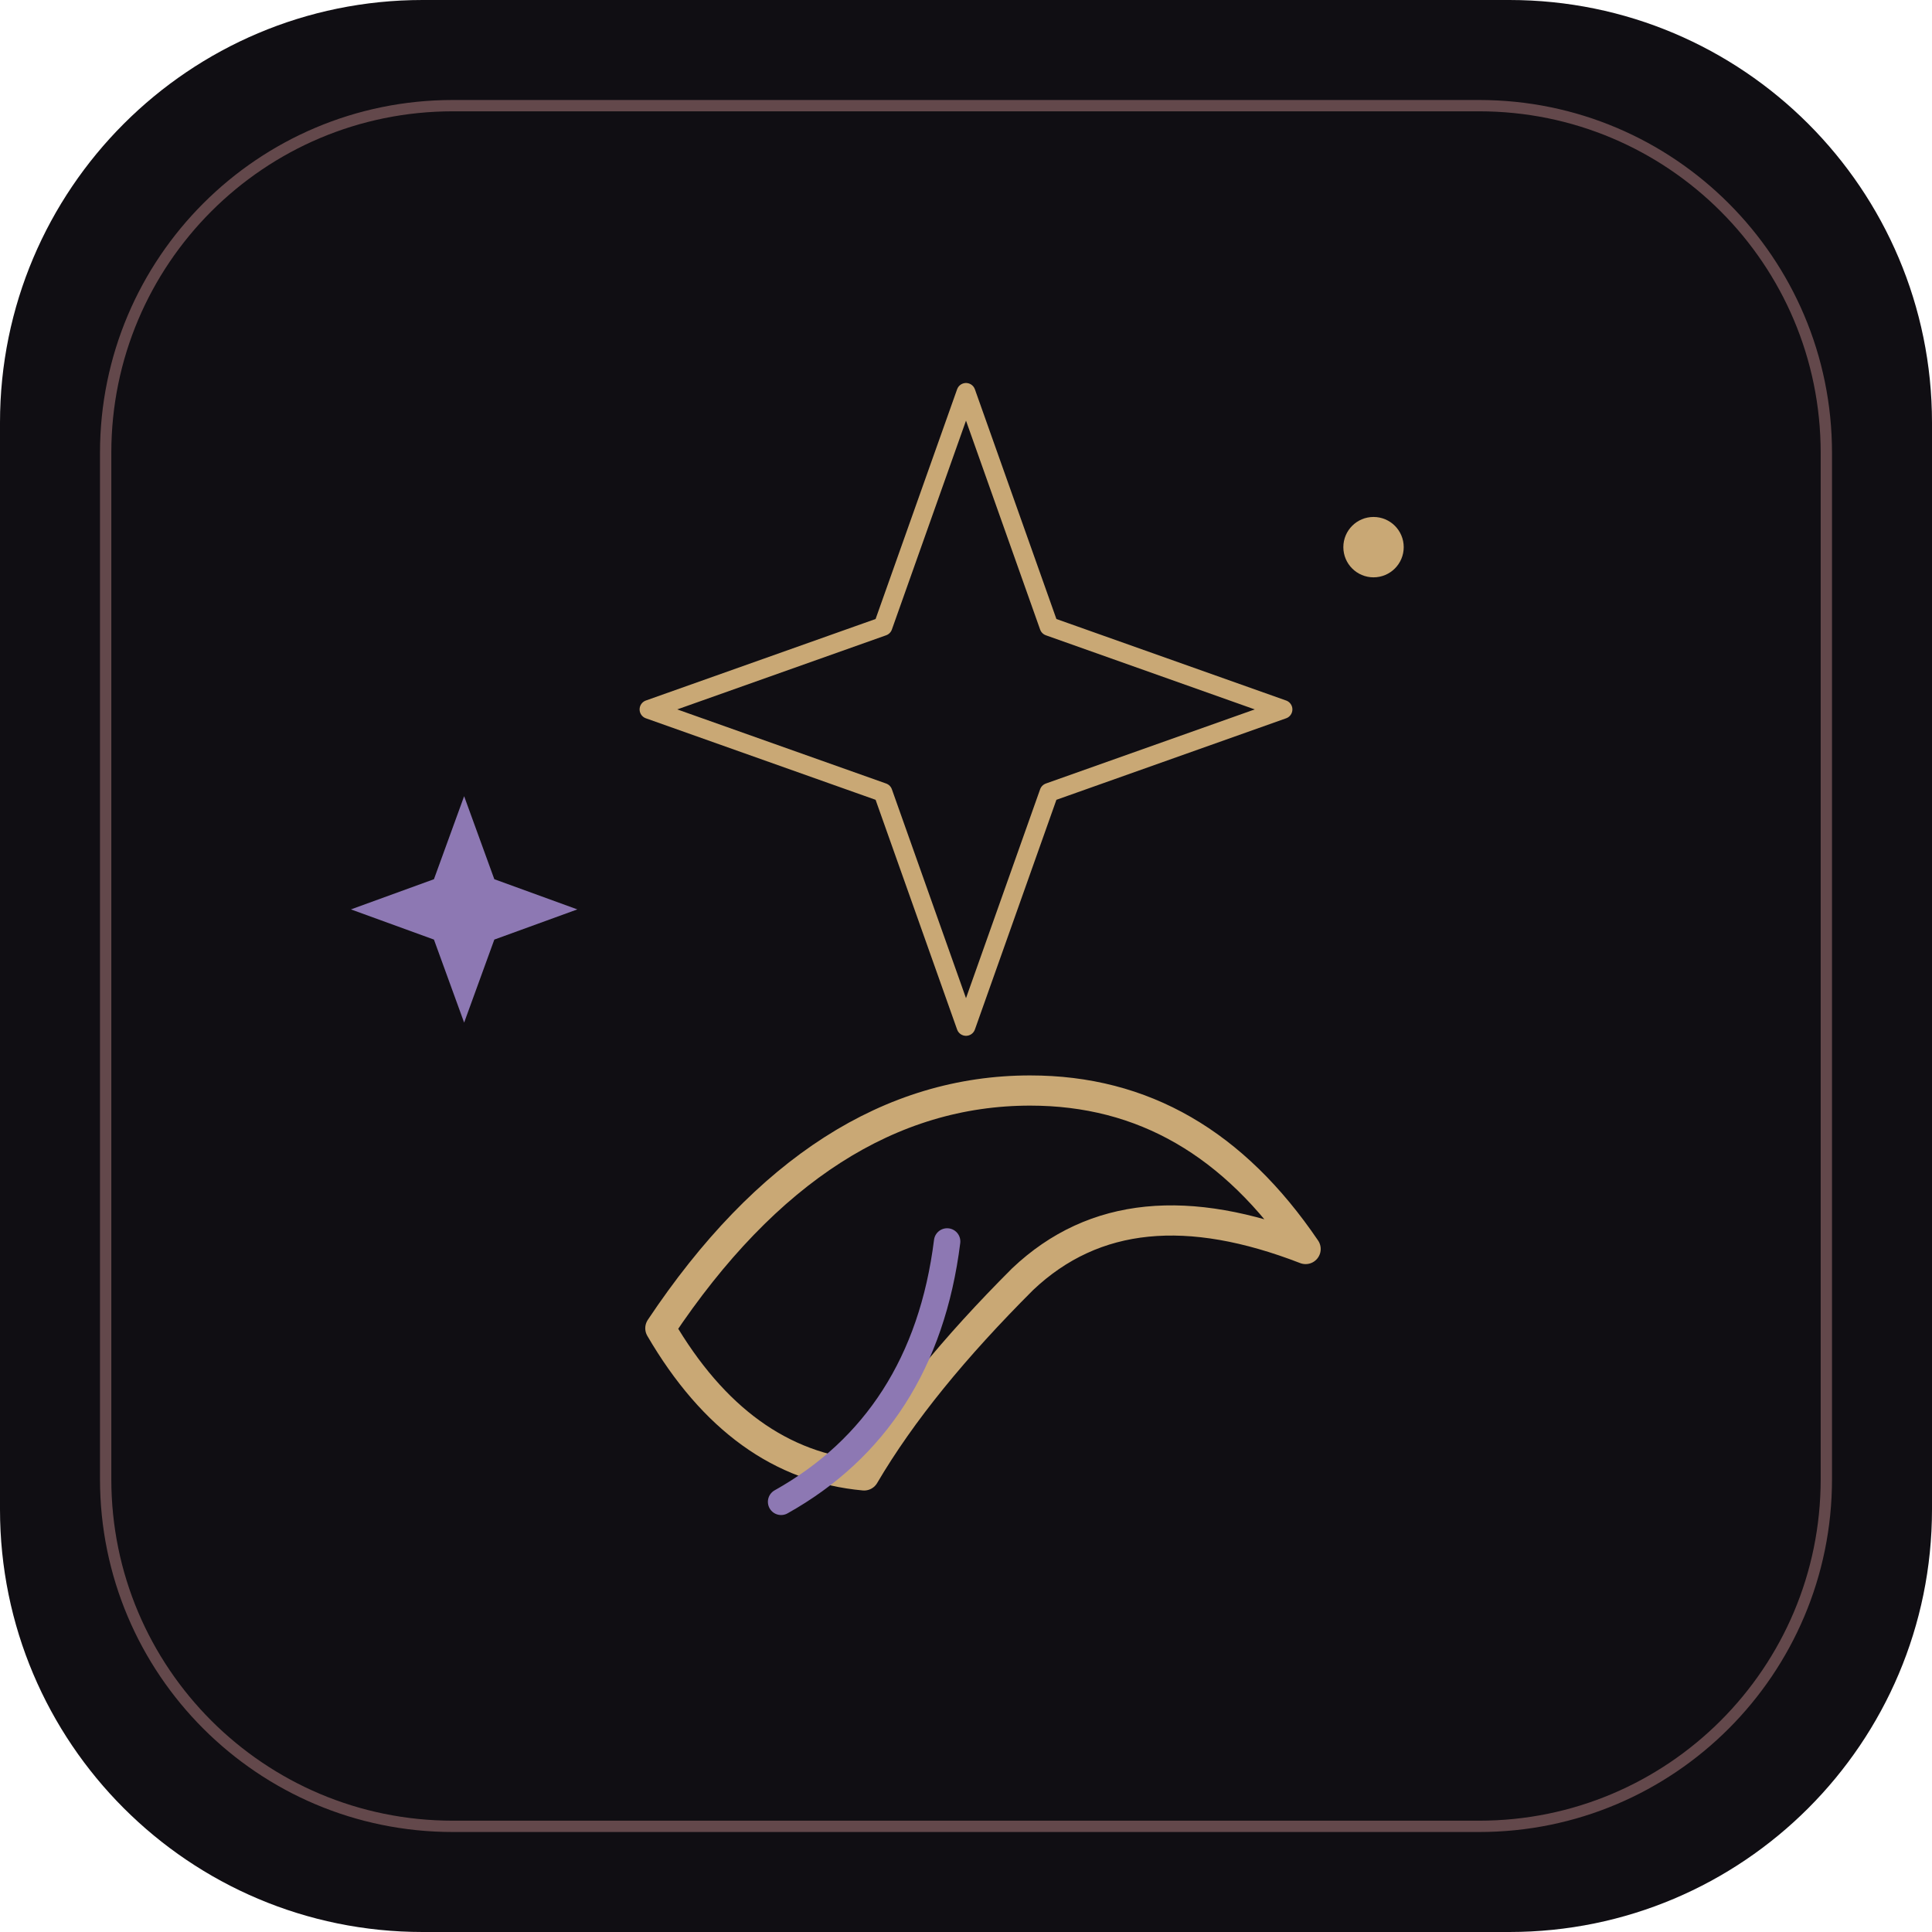
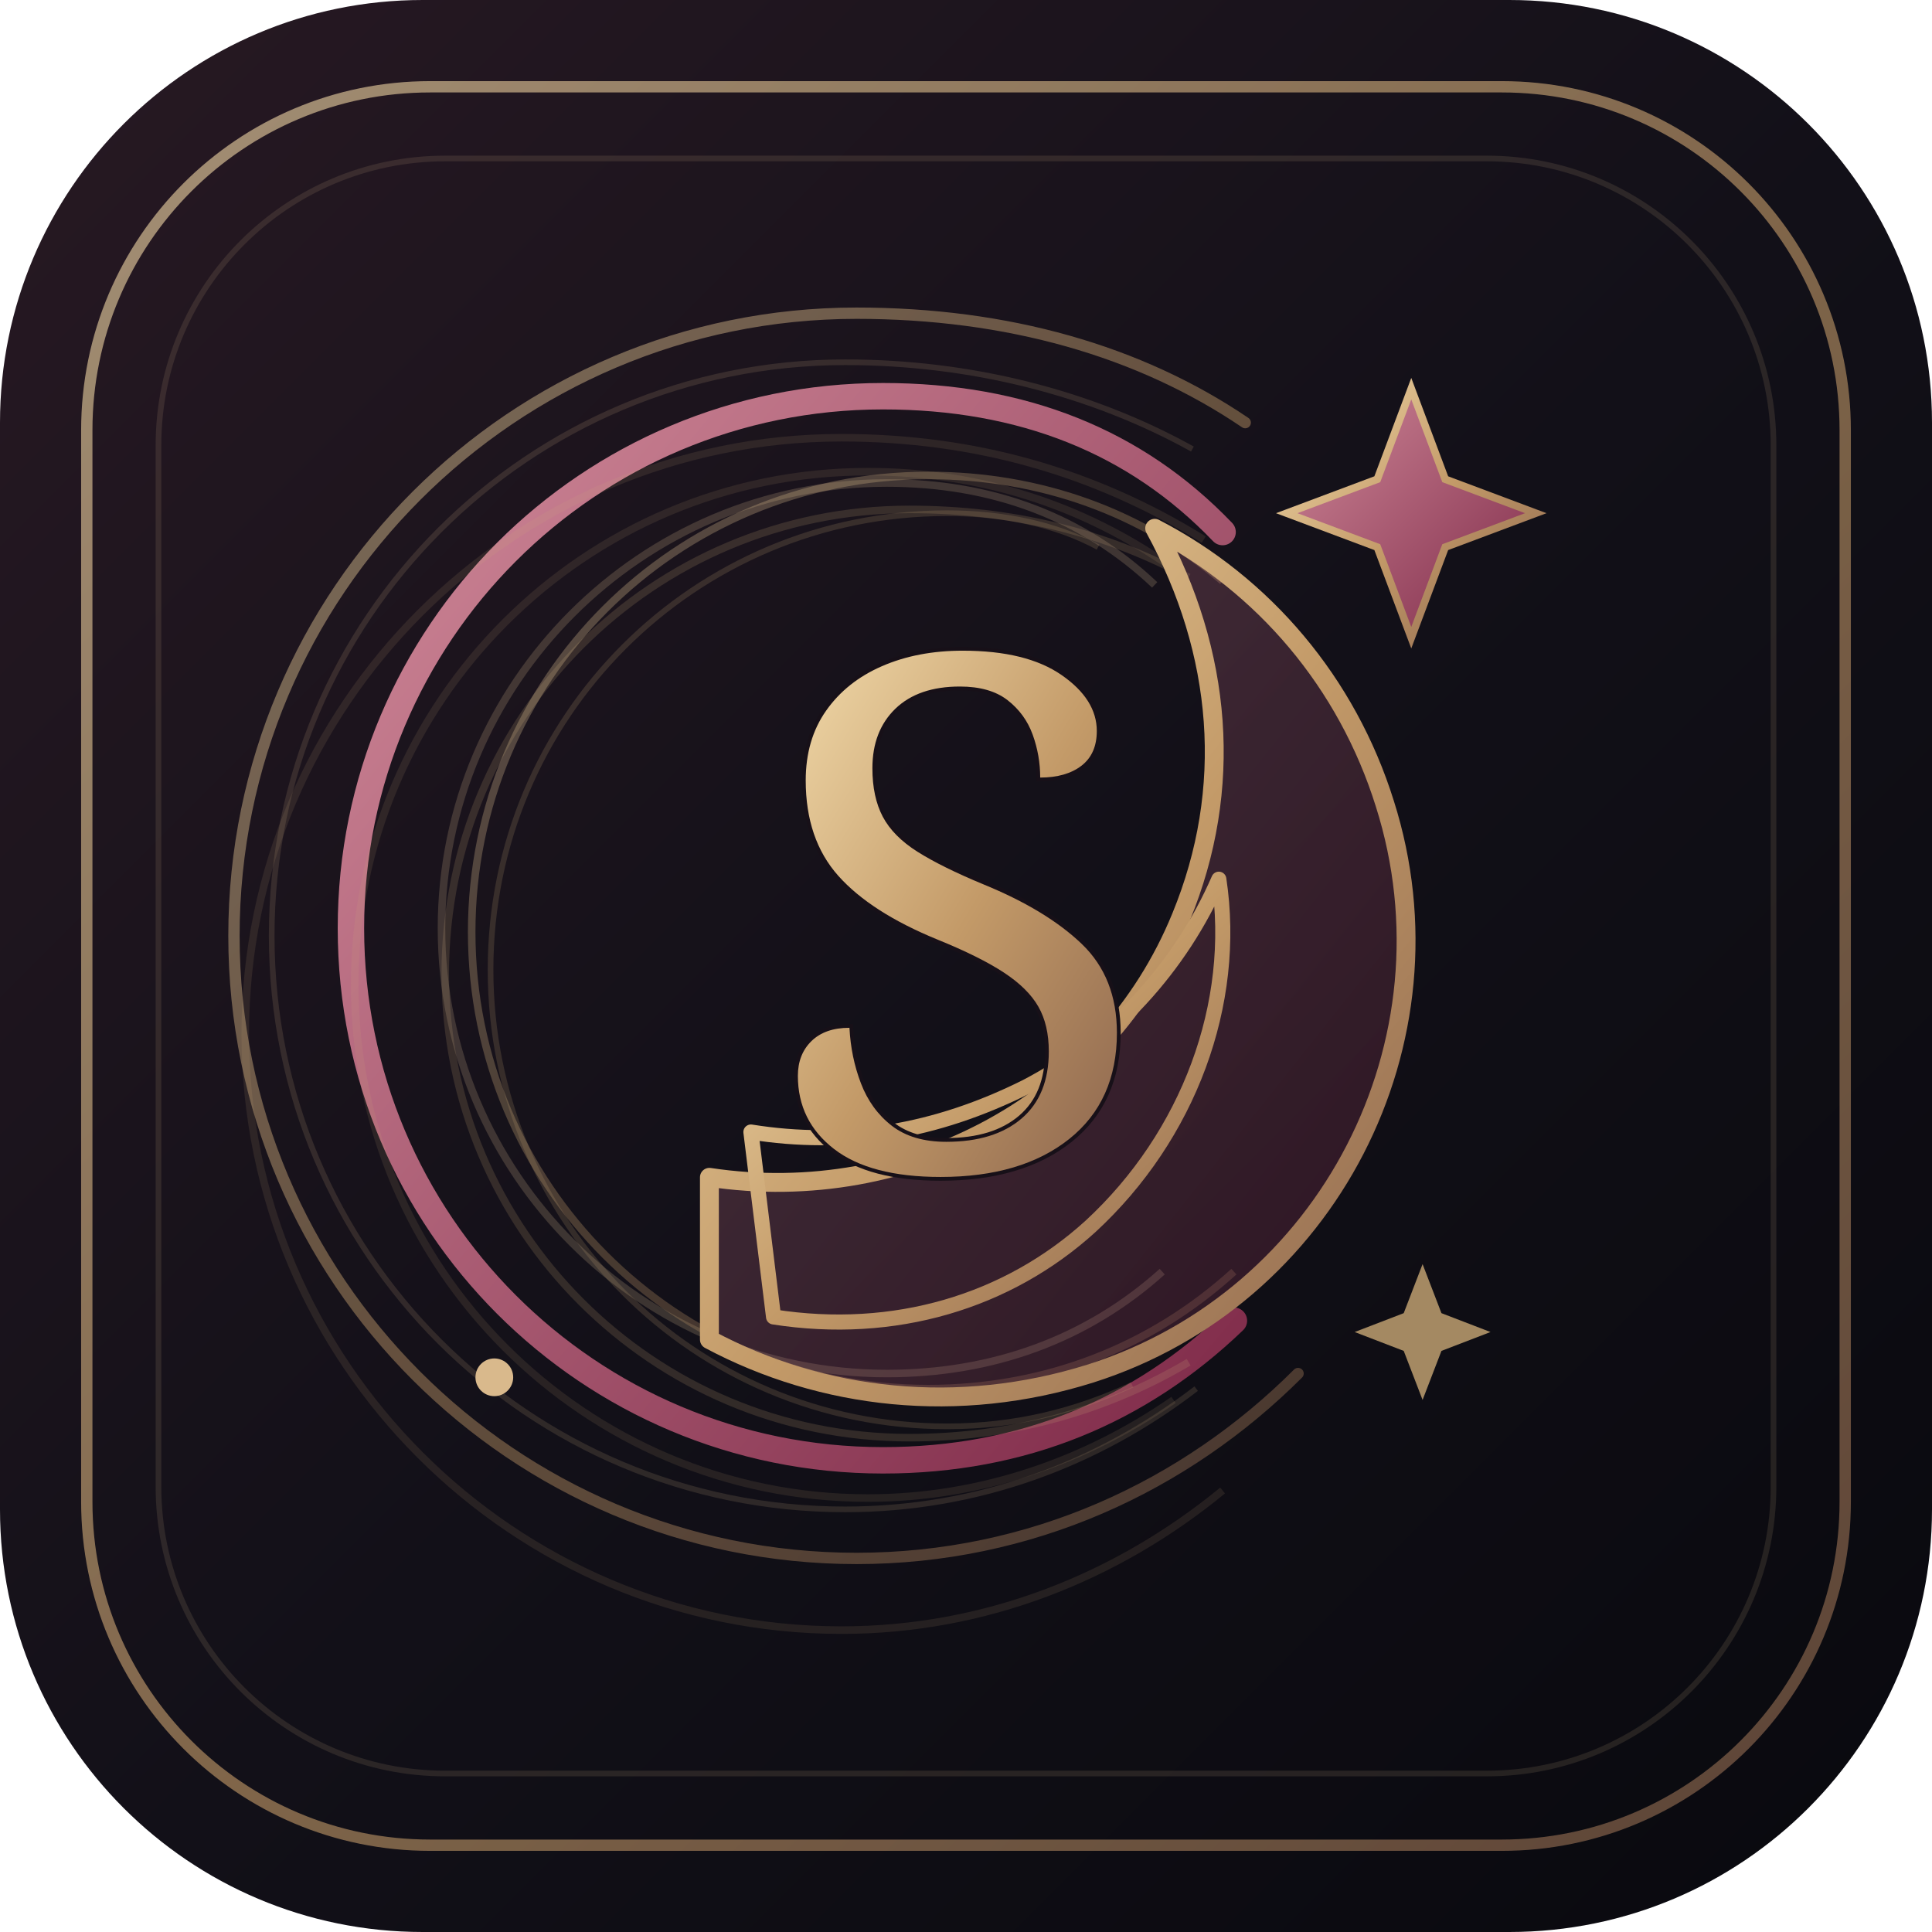
<svg xmlns="http://www.w3.org/2000/svg" viewBox="0 0 512 512">
-   <rect width="512" height="512" rx="112" fill="#100e13" />
-   <rect x="28" y="28" width="456" height="456" rx="92" fill="none" stroke="#a87878" stroke-opacity=".55" stroke-width="3" />
-   <path d="M256 104l22 62 62 22-62 22-22 62-22-62-62-22 62-22z" fill="none" stroke="#c9a875" stroke-width="5" stroke-linejoin="round" />
-   <path d="M175 352c28-42 61-63 98-63 30 0 54 14 73 42-31-12-56-10-75 8-18 18-32 35-42 52-22-2-40-15-54-39z" fill="none" stroke="#c9a875" stroke-width="8" stroke-linecap="round" stroke-linejoin="round" />
-   <path d="M251 329c-4 32-19 55-44 69" fill="none" stroke="#8d78b3" stroke-width="7" stroke-linecap="round" />
-   <circle cx="364" cy="145" r="8" fill="#c9a875" />
-   <path d="M123 211l8 22 22 8-22 8-8 22-8-22-22-8 22-8z" fill="#8d78b3" />
+   <defs>
+     <linearGradient id="obsidian" x1="0" y1="0" x2="1" y2="1">
+       <stop offset="0" stop-color="#281923" />
+       <stop offset=".52" stop-color="#121018" />
+       <stop offset="1" stop-color="#09090e" />
+     </linearGradient>
+     <linearGradient id="metal" x1="0" y1="0" x2="1" y2="1">
+       <stop offset="0" stop-color="#f0d8a8" />
+       <stop offset=".52" stop-color="#c39a68" />
+       <stop offset="1" stop-color="#8e674f" />
+     </linearGradient>
+     <linearGradient id="ruby" x1="0" y1="0" x2="1" y2="1">
+       <stop offset="0" stop-color="#d18a9a" />
+       <stop offset="1" stop-color="#7e2948" />
+     </linearGradient>
+   </defs>
+   <rect width="512" height="512" rx="112" fill="url(#obsidian)" />
+   <rect x="23" y="23" width="466" height="466" rx="91" fill="none" stroke="url(#metal)" stroke-opacity=".62" stroke-width="3" />
+   <rect x="42" y="42" width="428" height="428" rx="76" fill="none" stroke="#d8b98a" stroke-opacity=".13" stroke-width="1.5" />
+   <path d="M330 112c-28-19-63-29-103-29-91 0-165 74-165 165s74 165 165 165c46 0 87-19 117-49" fill="none" stroke="url(#metal)" stroke-opacity=".45" stroke-width="3" stroke-linecap="round" />
+   <path d="M316 119c-27-15-59-23-92-23-84 0-152 68-152 152s68 152 152 152c35 0 67-12 93-32" fill="none" stroke="#d8b98a" stroke-opacity=".15" stroke-width="1.5" />
+   <path d="M324 141c-23-24-53-36-90-36-78 0-141 63-141 141s63 141 141 141c37 0 68-13 93-37" fill="none" stroke="url(#ruby)" stroke-width="7" stroke-linecap="round" />
+   <path d="M306 155c-19-18-43-27-71-27-65 0-118 53-118 118s53 118 118 118c28 0 53-9 73-27" fill="none" stroke="#e2c69a" stroke-opacity=".2" stroke-width="2" />
+   <path d="M315 153c-22-12-47-18-74-18-68 0-123 55-123 123s55 123 123 123c27 0 52-7 74-20" fill="none" stroke="#c9a875" stroke-opacity=".18" stroke-width="2" />
+   <path d="M324 154c-21-18-48-28-78-28-67 0-121 54-121 121s54 121 121 121c31 0 59-11 81-31" fill="none" stroke="url(#metal)" stroke-opacity=".3" stroke-width="2" />
+   <path d="M291 145c-11-6-25-9-40-9-67 0-121 54-121 121s54 121 121 121c18 0 34-4 49-11" fill="none" stroke="#c9a875" stroke-opacity=".18" stroke-width="1.5" />
+   <path d="M310 150c-23-16-50-25-80-25-75 0-136 61-136 136s61 136 136 136c30 0 58-10 81-26" fill="none" stroke="#c9a875" stroke-opacity=".12" stroke-width="2" />
+   <path d="M319 143c-29-18-61-27-96-27-87 0-158 71-158 158s71 158 158 158c38 0 73-14 101-37" fill="none" stroke="#c9a875" stroke-opacity=".12" stroke-width="2" />
+   <path d="M188 355c30 16 66 20 101 9 63-20 98-88 78-151-10-32-32-58-61-73 18 33 21 69 7 103-20 49-72 77-125 69z" fill="url(#ruby)" fill-opacity=".26" stroke="url(#metal)" stroke-width="5" stroke-linejoin="round" />
+   <path d="M205 349c32 5 62-4 84-24 26-24 39-59 34-92-10 23-28 43-51 55-24 12-48 16-73 12l6 49z" fill="none" stroke="url(#metal)" stroke-width="4" stroke-linecap="round" stroke-linejoin="round" />
+   <text x="254" y="310" text-anchor="middle" font-family="Georgia,serif" font-size="190" font-weight="400" fill="url(#metal)" stroke="#171018" stroke-width="2" paint-order="stroke">S</text>
+   <path d="M374 103l9 24 24 9-24 9-9 24-9-24-24-9 24-9z" fill="url(#ruby)" stroke="url(#metal)" stroke-width="2" />
+   <circle cx="131" cy="365" r="5" fill="#d9b98c" />
+   <path d="M377 335l5 13 13 5-13 5-5 13-5-13-13-5 13-5z" fill="#c9a875" opacity=".8" />
</svg>
